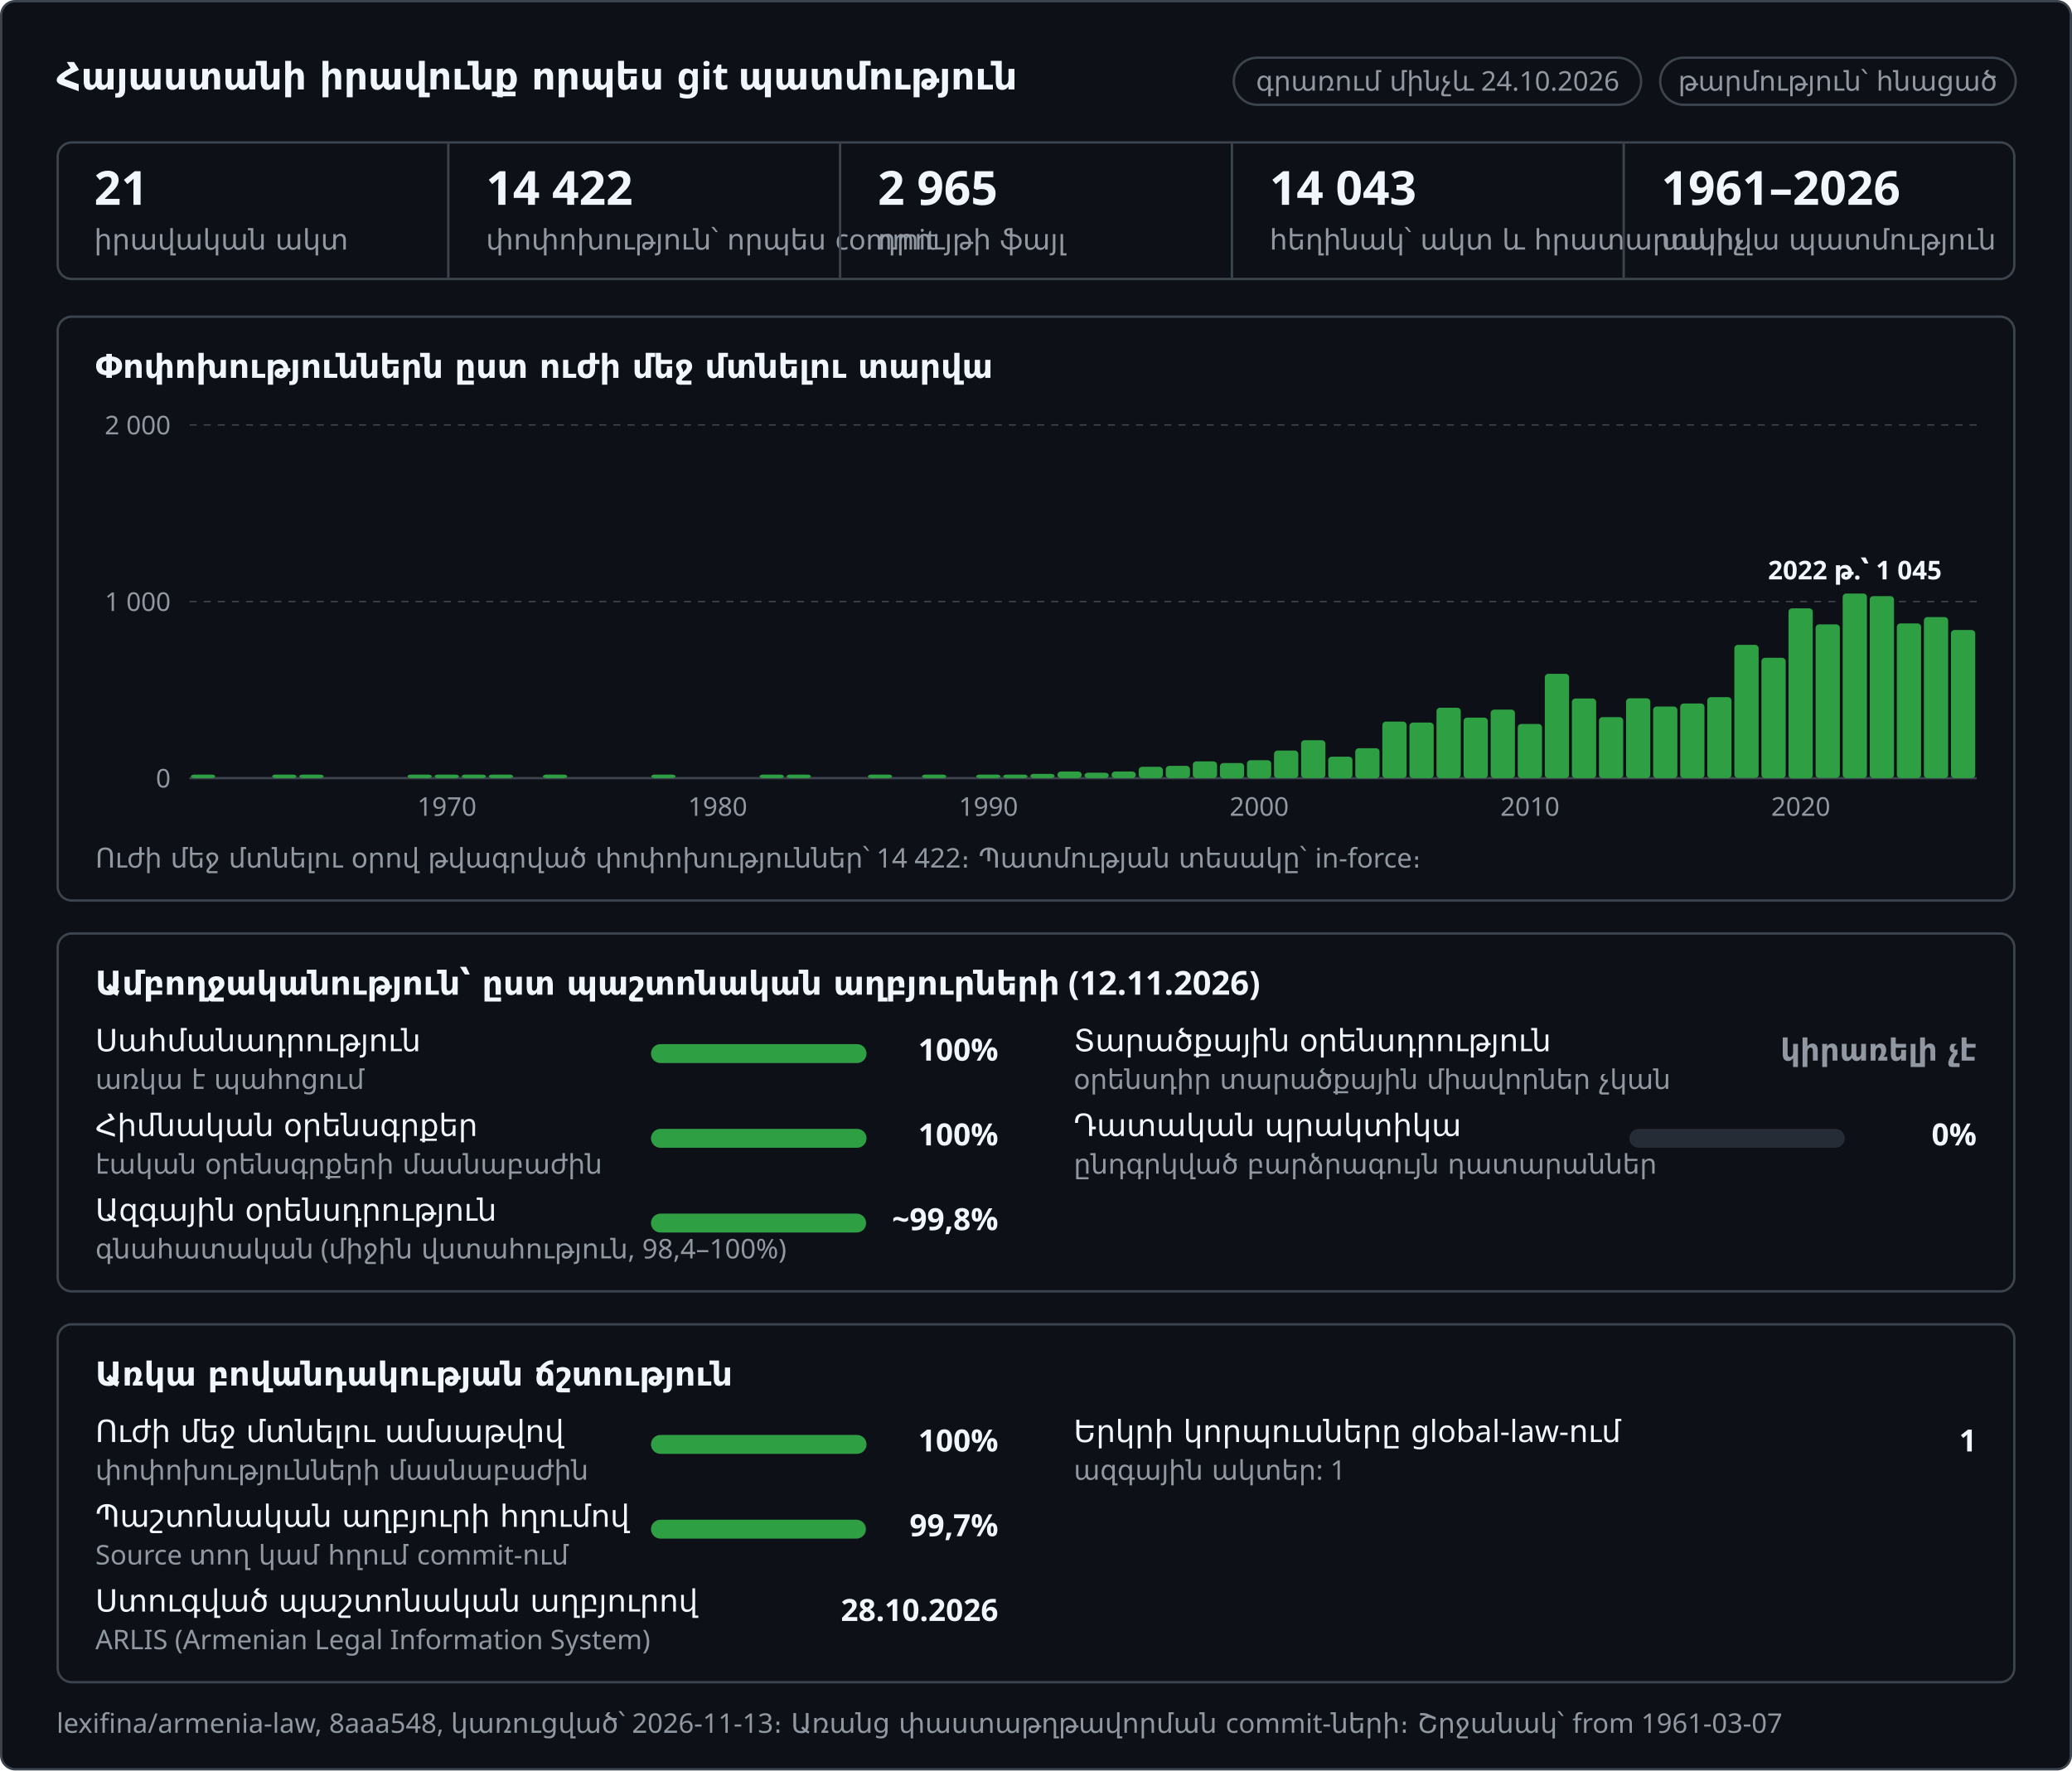
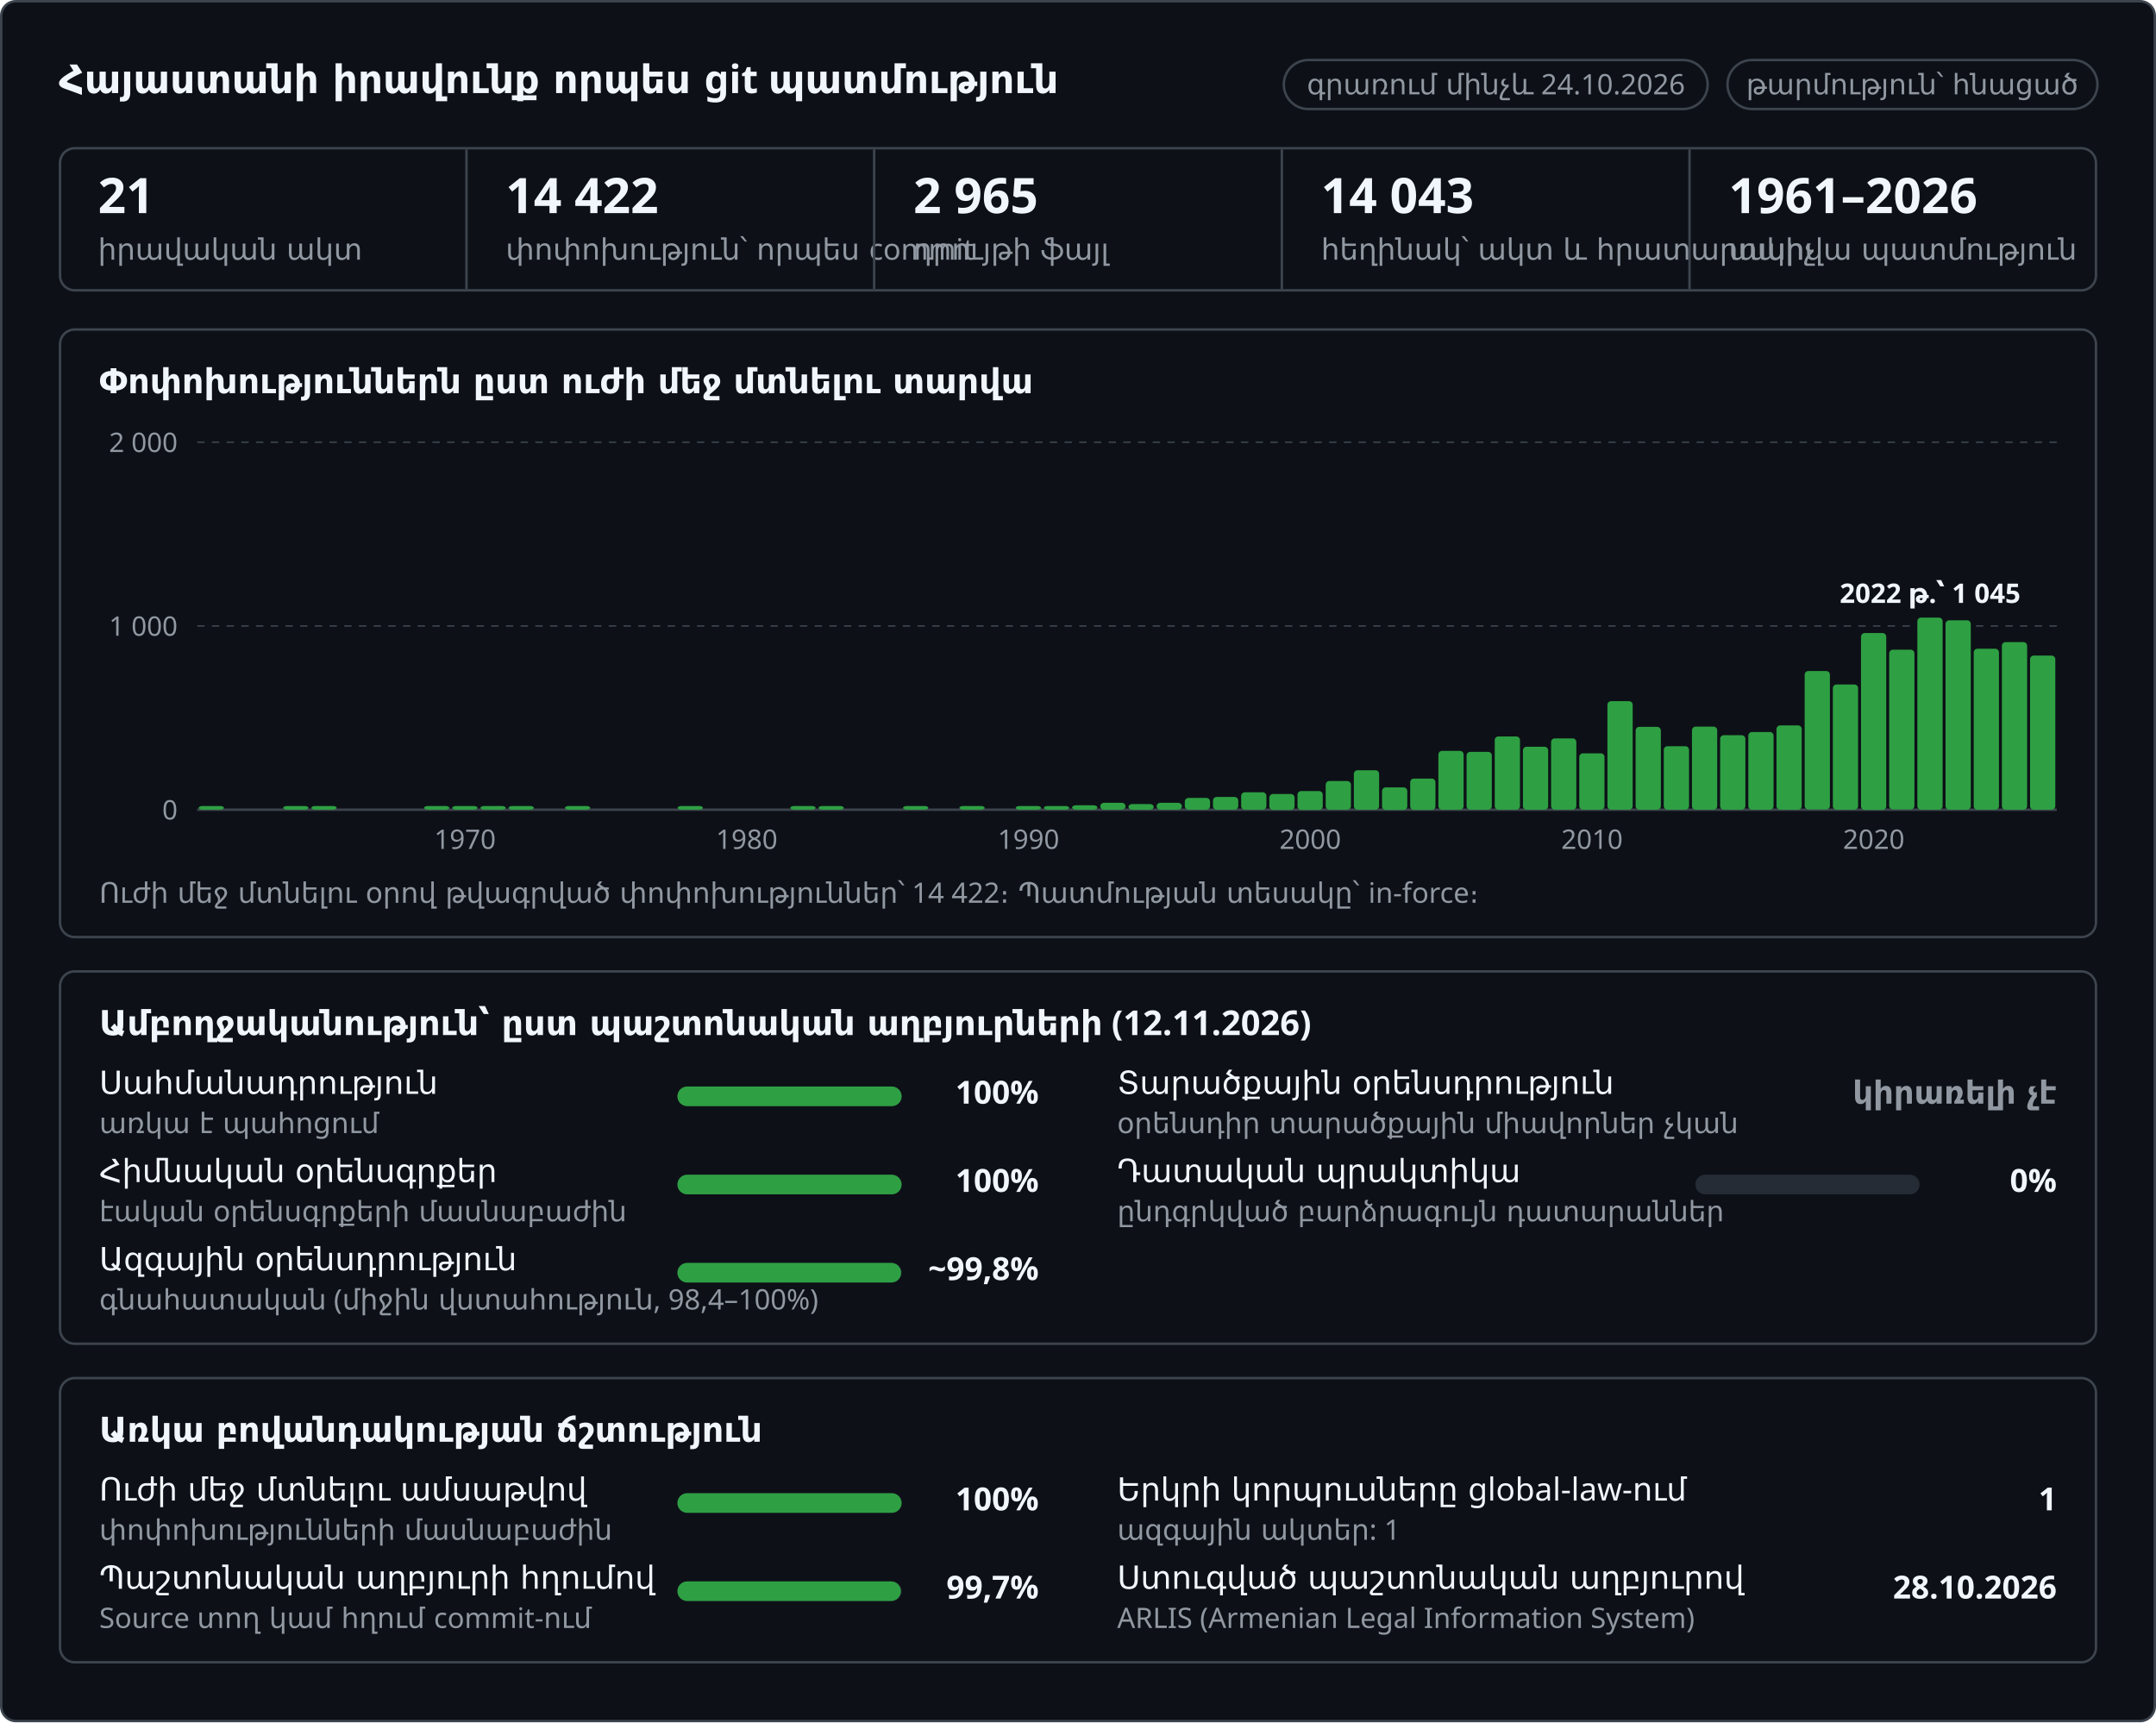
- <svg xmlns="http://www.w3.org/2000/svg" width="880" height="752" viewBox="0 0 880 752" font-family="-apple-system,BlinkMacSystemFont,Segoe UI,Noto Sans,Helvetica,Arial,sans-serif">
-   <rect x="0.5" y="0.5" width="879" height="751" rx="6" fill="#0d1117" stroke="#3d444d" />
+ <svg xmlns="http://www.w3.org/2000/svg" width="880" height="703" viewBox="0 0 880 703" font-family="-apple-system,BlinkMacSystemFont,Segoe UI,Noto Sans,Helvetica,Arial,sans-serif">
+   <rect x="0.5" y="0.5" width="879" height="702" rx="6" fill="#0d1117" stroke="#3d444d" />
  <text x="24" y="38" font-size="16" font-weight="600" fill="#f0f6fc">Հայաստանի իրավունք որպես git պատմություն</text>
  <rect x="524.0" y="24.5" width="173" height="20" rx="10" fill="none" stroke="#3d444d" />
  <text x="610.6" y="38.5" font-size="11.5" font-weight="500" text-anchor="middle" fill="#9198a1">գրառում մինչև 24.10.2026</text>
  <rect x="705.1" y="24.5" width="151" height="20" rx="10" fill="none" stroke="#3d444d" />
  <text x="780.5" y="38.5" font-size="11.5" font-weight="500" text-anchor="middle" fill="#9198a1">թարմություն՝ հնացած</text>
  <rect x="24.5" y="60.5" width="831" height="58" rx="6" fill="#0d1117" stroke="#3d444d" />
  <text x="40.0" y="87" font-size="20" font-weight="600" fill="#f0f6fc">21</text>
  <text x="40.0" y="106" font-size="12" fill="#9198a1">իրավական ակտ</text>
  <line x1="190.4" y1="61" x2="190.4" y2="118" stroke="#3d444d" />
  <text x="206.4" y="87" font-size="20" font-weight="600" fill="#f0f6fc">14 422</text>
  <text x="206.4" y="106" font-size="12" fill="#9198a1" textLength="142" lengthAdjust="spacingAndGlyphs">փոփոխություն՝ որպես commit</text>
  <line x1="356.8" y1="61" x2="356.8" y2="118" stroke="#3d444d" />
  <text x="372.8" y="87" font-size="20" font-weight="600" fill="#f0f6fc">2 965</text>
  <text x="372.8" y="106" font-size="12" fill="#9198a1">դրույթի ֆայլ</text>
  <line x1="523.2" y1="61" x2="523.2" y2="118" stroke="#3d444d" />
  <text x="539.2" y="87" font-size="20" font-weight="600" fill="#f0f6fc">14 043</text>
  <text x="539.2" y="106" font-size="12" fill="#9198a1" textLength="142" lengthAdjust="spacingAndGlyphs">հեղինակ՝ ակտ և հրատարակիչ</text>
  <line x1="689.6" y1="61" x2="689.6" y2="118" stroke="#3d444d" />
  <text x="705.6" y="87" font-size="20" font-weight="600" fill="#f0f6fc">1961–2026</text>
  <text x="705.6" y="106" font-size="12" fill="#9198a1">տարվա պատմություն</text>
  <rect x="24.5" y="134.5" width="831" height="248" rx="6" fill="#0d1117" stroke="#3d444d" />
  <text x="40.5" y="160.5" font-size="14" font-weight="600" fill="#f0f6fc">Փոփոխություններն ըստ ուժի մեջ մտնելու տարվա</text>
  <line x1="80.5" y1="330.5" x2="839.5" y2="330.5" stroke="#3d444d" stroke-width="1" />
  <text x="72.5" y="334.5" font-size="11" text-anchor="end" fill="#9198a1">0</text>
  <line x1="80.5" y1="255.5" x2="839.5" y2="255.5" stroke="#3d444d" stroke-width="0.6" stroke-dasharray="3 3" />
  <text x="72.5" y="259.5" font-size="11" text-anchor="end" fill="#9198a1">1 000</text>
  <line x1="80.5" y1="180.5" x2="839.5" y2="180.5" stroke="#3d444d" stroke-width="0.6" stroke-dasharray="3 3" />
  <text x="72.5" y="184.5" font-size="11" text-anchor="end" fill="#9198a1">2 000</text>
  <rect x="81.10" y="329.0" width="10.30" height="1.5" rx="1.5" fill="#2ea043" />
  <rect x="115.60" y="329.0" width="10.30" height="1.5" rx="1.5" fill="#2ea043" />
  <rect x="127.10" y="329.0" width="10.30" height="1.5" rx="1.5" fill="#2ea043" />
  <rect x="173.10" y="329.0" width="10.30" height="1.5" rx="1.5" fill="#2ea043" />
  <rect x="184.60" y="329.0" width="10.30" height="1.5" rx="1.5" fill="#2ea043" />
  <text x="189.8" y="346.5" font-size="11" text-anchor="middle" fill="#9198a1">1970</text>
  <rect x="196.10" y="329.0" width="10.30" height="1.5" rx="1.5" fill="#2ea043" />
  <rect x="207.60" y="329.0" width="10.30" height="1.5" rx="1.5" fill="#2ea043" />
  <rect x="230.60" y="329.0" width="10.30" height="1.5" rx="1.5" fill="#2ea043" />
  <rect x="276.60" y="329.0" width="10.30" height="1.5" rx="1.5" fill="#2ea043" />
  <text x="304.8" y="346.5" font-size="11" text-anchor="middle" fill="#9198a1">1980</text>
  <rect x="322.60" y="329.0" width="10.30" height="1.5" rx="1.5" fill="#2ea043" />
  <rect x="334.10" y="329.0" width="10.30" height="1.5" rx="1.5" fill="#2ea043" />
  <rect x="368.60" y="329.0" width="10.30" height="1.5" rx="1.5" fill="#2ea043" />
  <rect x="391.60" y="329.0" width="10.30" height="1.5" rx="1.5" fill="#2ea043" />
  <rect x="414.60" y="329.0" width="10.30" height="1.5" rx="1.5" fill="#2ea043" />
  <text x="419.8" y="346.5" font-size="11" text-anchor="middle" fill="#9198a1">1990</text>
  <rect x="426.10" y="329.0" width="10.30" height="1.5" rx="1.5" fill="#2ea043" />
  <rect x="437.60" y="328.7" width="10.30" height="1.8" rx="1.5" fill="#2ea043" />
  <rect x="449.10" y="327.7" width="10.30" height="2.8" rx="1.5" fill="#2ea043" />
  <rect x="460.60" y="328.2" width="10.30" height="2.3" rx="1.5" fill="#2ea043" />
  <rect x="472.10" y="327.7" width="10.30" height="2.8" rx="1.5" fill="#2ea043" />
  <rect x="483.60" y="325.7" width="10.30" height="4.8" rx="1.5" fill="#2ea043" />
  <rect x="495.10" y="325.3" width="10.30" height="5.2" rx="1.5" fill="#2ea043" />
  <rect x="506.60" y="323.4" width="10.30" height="7.1" rx="1.5" fill="#2ea043" />
  <rect x="518.10" y="324.1" width="10.30" height="6.5" rx="1.5" fill="#2ea043" />
  <rect x="529.60" y="322.9" width="10.30" height="7.7" rx="1.5" fill="#2ea043" />
  <text x="534.8" y="346.5" font-size="11" text-anchor="middle" fill="#9198a1">2000</text>
  <rect x="541.10" y="318.8" width="10.30" height="11.7" rx="1.5" fill="#2ea043" />
  <rect x="552.60" y="314.4" width="10.30" height="16.1" rx="1.5" fill="#2ea043" />
  <rect x="564.10" y="321.4" width="10.30" height="9.2" rx="1.5" fill="#2ea043" />
  <rect x="575.60" y="317.8" width="10.30" height="12.8" rx="1.5" fill="#2ea043" />
  <rect x="587.10" y="306.5" width="10.30" height="24.0" rx="1.5" fill="#2ea043" />
  <rect x="598.60" y="306.9" width="10.30" height="23.6" rx="1.5" fill="#2ea043" />
  <rect x="610.10" y="300.6" width="10.30" height="29.9" rx="1.5" fill="#2ea043" />
  <rect x="621.60" y="304.8" width="10.30" height="25.7" rx="1.5" fill="#2ea043" />
  <rect x="633.10" y="301.4" width="10.30" height="29.1" rx="1.5" fill="#2ea043" />
  <rect x="644.60" y="307.5" width="10.30" height="23.0" rx="1.5" fill="#2ea043" />
  <text x="649.8" y="346.5" font-size="11" text-anchor="middle" fill="#9198a1">2010</text>
  <rect x="656.10" y="286.2" width="10.30" height="44.3" rx="1.5" fill="#2ea043" />
  <rect x="667.60" y="296.7" width="10.30" height="33.8" rx="1.5" fill="#2ea043" />
  <rect x="679.10" y="304.6" width="10.30" height="25.9" rx="1.5" fill="#2ea043" />
  <rect x="690.60" y="296.6" width="10.30" height="33.9" rx="1.5" fill="#2ea043" />
  <rect x="702.10" y="300.1" width="10.30" height="30.4" rx="1.5" fill="#2ea043" />
  <rect x="713.60" y="298.8" width="10.30" height="31.7" rx="1.5" fill="#2ea043" />
  <rect x="725.10" y="296.1" width="10.30" height="34.4" rx="1.5" fill="#2ea043" />
  <rect x="736.60" y="273.9" width="10.30" height="56.5" rx="1.5" fill="#2ea043" />
  <rect x="748.10" y="279.4" width="10.30" height="51.1" rx="1.5" fill="#2ea043" />
  <rect x="759.60" y="258.4" width="10.30" height="72.2" rx="1.5" fill="#2ea043" />
  <text x="764.8" y="346.5" font-size="11" text-anchor="middle" fill="#9198a1">2020</text>
  <rect x="771.10" y="265.2" width="10.30" height="65.2" rx="1.5" fill="#2ea043" />
  <rect x="782.60" y="252.1" width="10.30" height="78.4" rx="1.5" fill="#2ea043" />
  <text x="787.8" y="246.1" font-size="11" font-weight="600" text-anchor="middle" fill="#f0f6fc">2022 թ.՝ 1 045</text>
  <rect x="794.10" y="253.2" width="10.30" height="77.3" rx="1.5" fill="#2ea043" />
  <rect x="805.60" y="264.8" width="10.30" height="65.7" rx="1.5" fill="#2ea043" />
  <rect x="817.10" y="262.1" width="10.30" height="68.4" rx="1.5" fill="#2ea043" />
  <rect x="828.60" y="267.6" width="10.30" height="62.9" rx="1.5" fill="#2ea043" />
  <text x="40.5" y="368.5" font-size="11.5" fill="#9198a1">Ուժի մեջ մտնելու օրով թվագրված փոփոխություններ՝ 14 422։ Պատմության տեսակը՝ in-force։</text>
  <rect x="24.5" y="396.5" width="831" height="152" rx="6" fill="#0d1117" stroke="#3d444d" />
  <text x="40.5" y="422.5" font-size="14" font-weight="600" fill="#f0f6fc">Ամբողջականություն՝ ըստ պաշտոնական աղբյուրների (12.11.2026)</text>
  <text x="40.5" y="446.5" font-size="13" fill="#f0f6fc">Սահմանադրություն</text>
  <text x="40.5" y="462.5" font-size="11.5" fill="#9198a1">առկա է պահոցում</text>
  <g>
    <rect x="276.5" y="443.5" width="91.5" height="8" rx="4" fill="#262c36" />
    <rect x="276.5" y="443.5" width="91.5" height="8" rx="4" fill="#2ea043" />
  </g>
  <text x="424.0" y="450.5" font-size="13" font-weight="600" text-anchor="end" fill="#f0f6fc">100%</text>
  <text x="40.5" y="482.5" font-size="13" fill="#f0f6fc">Հիմնական օրենսգրքեր</text>
  <text x="40.5" y="498.5" font-size="11.5" fill="#9198a1">էական օրենսգրքերի մասնաբաժին</text>
  <g>
    <rect x="276.5" y="479.5" width="91.5" height="8" rx="4" fill="#262c36" />
    <rect x="276.5" y="479.5" width="91.5" height="8" rx="4" fill="#2ea043" />
  </g>
  <text x="424.0" y="486.5" font-size="13" font-weight="600" text-anchor="end" fill="#f0f6fc">100%</text>
  <text x="40.5" y="518.5" font-size="13" fill="#f0f6fc">Ազգային օրենսդրություն</text>
  <text x="40.5" y="534.5" font-size="11.5" fill="#9198a1">գնահատական (միջին վստահություն, 98,4–100%)</text>
  <g>
    <rect x="276.5" y="515.5" width="91.5" height="8" rx="4" fill="#262c36" />
    <rect x="276.5" y="515.5" width="91.3" height="8" rx="4" fill="#2ea043" />
  </g>
  <text x="424.0" y="522.5" font-size="13" font-weight="600" text-anchor="end" fill="#f0f6fc">~99,8%</text>
  <text x="456.0" y="446.5" font-size="13" fill="#f0f6fc">Տարածքային օրենսդրություն</text>
  <text x="456.0" y="462.5" font-size="11.5" fill="#9198a1">օրենսդիր տարածքային միավորներ չկան</text>
  <text x="839.5" y="450.5" font-size="13" font-weight="600" text-anchor="end" fill="#9198a1">կիրառելի չէ</text>
  <text x="456.0" y="482.5" font-size="13" fill="#f0f6fc">Դատական պրակտիկա</text>
  <text x="456.0" y="498.5" font-size="11.5" fill="#9198a1">ընդգրկված բարձրագույն դատարաններ</text>
  <g>
    <rect x="692.0" y="479.5" width="91.5" height="8" rx="4" fill="#262c36" />
  </g>
  <text x="839.5" y="486.5" font-size="13" font-weight="600" text-anchor="end" fill="#f0f6fc">0%</text>
-   <rect x="24.5" y="562.5" width="831" height="152" rx="6" fill="#0d1117" stroke="#3d444d" />
+   <rect x="24.5" y="562.5" width="831" height="116" rx="6" fill="#0d1117" stroke="#3d444d" />
  <text x="40.5" y="588.5" font-size="14" font-weight="600" fill="#f0f6fc">Առկա բովանդակության ճշտություն</text>
  <text x="40.5" y="612.5" font-size="13" fill="#f0f6fc">Ուժի մեջ մտնելու ամսաթվով</text>
  <text x="40.5" y="628.5" font-size="11.5" fill="#9198a1">փոփոխությունների մասնաբաժին</text>
  <g>
    <rect x="276.5" y="609.5" width="91.5" height="8" rx="4" fill="#262c36" />
    <rect x="276.5" y="609.5" width="91.5" height="8" rx="4" fill="#2ea043" />
  </g>
  <text x="424.0" y="616.5" font-size="13" font-weight="600" text-anchor="end" fill="#f0f6fc">100%</text>
  <text x="40.5" y="648.5" font-size="13" fill="#f0f6fc">Պաշտոնական աղբյուրի հղումով</text>
  <text x="40.5" y="664.5" font-size="11.5" fill="#9198a1">Source տող կամ հղում commit-ում</text>
  <g>
    <rect x="276.5" y="645.5" width="91.5" height="8" rx="4" fill="#262c36" />
    <rect x="276.5" y="645.5" width="91.2" height="8" rx="4" fill="#2ea043" />
  </g>
  <text x="424.0" y="652.5" font-size="13" font-weight="600" text-anchor="end" fill="#f0f6fc">99,7%</text>
-   <text x="40.5" y="684.5" font-size="13" fill="#f0f6fc">Ստուգված պաշտոնական աղբյուրով</text>
-   <text x="40.5" y="700.5" font-size="11.5" fill="#9198a1">ARLIS (Armenian Legal Information System)</text>
-   <text x="424.0" y="688.5" font-size="13" font-weight="600" text-anchor="end" fill="#f0f6fc">28.10.2026</text>
  <text x="456.0" y="612.5" font-size="13" fill="#f0f6fc">Երկրի կորպուսները global-law-ում</text>
  <text x="456.0" y="628.5" font-size="11.5" fill="#9198a1">ազգային ակտեր: 1</text>
  <text x="839.5" y="616.5" font-size="13" font-weight="600" text-anchor="end" fill="#f0f6fc">1</text>
-   <text x="24" y="736" font-size="11.5" fill="#9198a1">lexifina/armenia-law, 8aaa548, կառուցված՝ 2026-11-13։ Առանց փաստաթղթավորման commit-ների։ Շրջանակ՝ from 1961-03-07</text>
+   <text x="456.0" y="648.5" font-size="13" fill="#f0f6fc">Ստուգված պաշտոնական աղբյուրով</text>
+   <text x="456.0" y="664.5" font-size="11.5" fill="#9198a1">ARLIS (Armenian Legal Information System)</text>
+   <text x="839.5" y="652.5" font-size="13" font-weight="600" text-anchor="end" fill="#f0f6fc">28.10.2026</text>
</svg>
